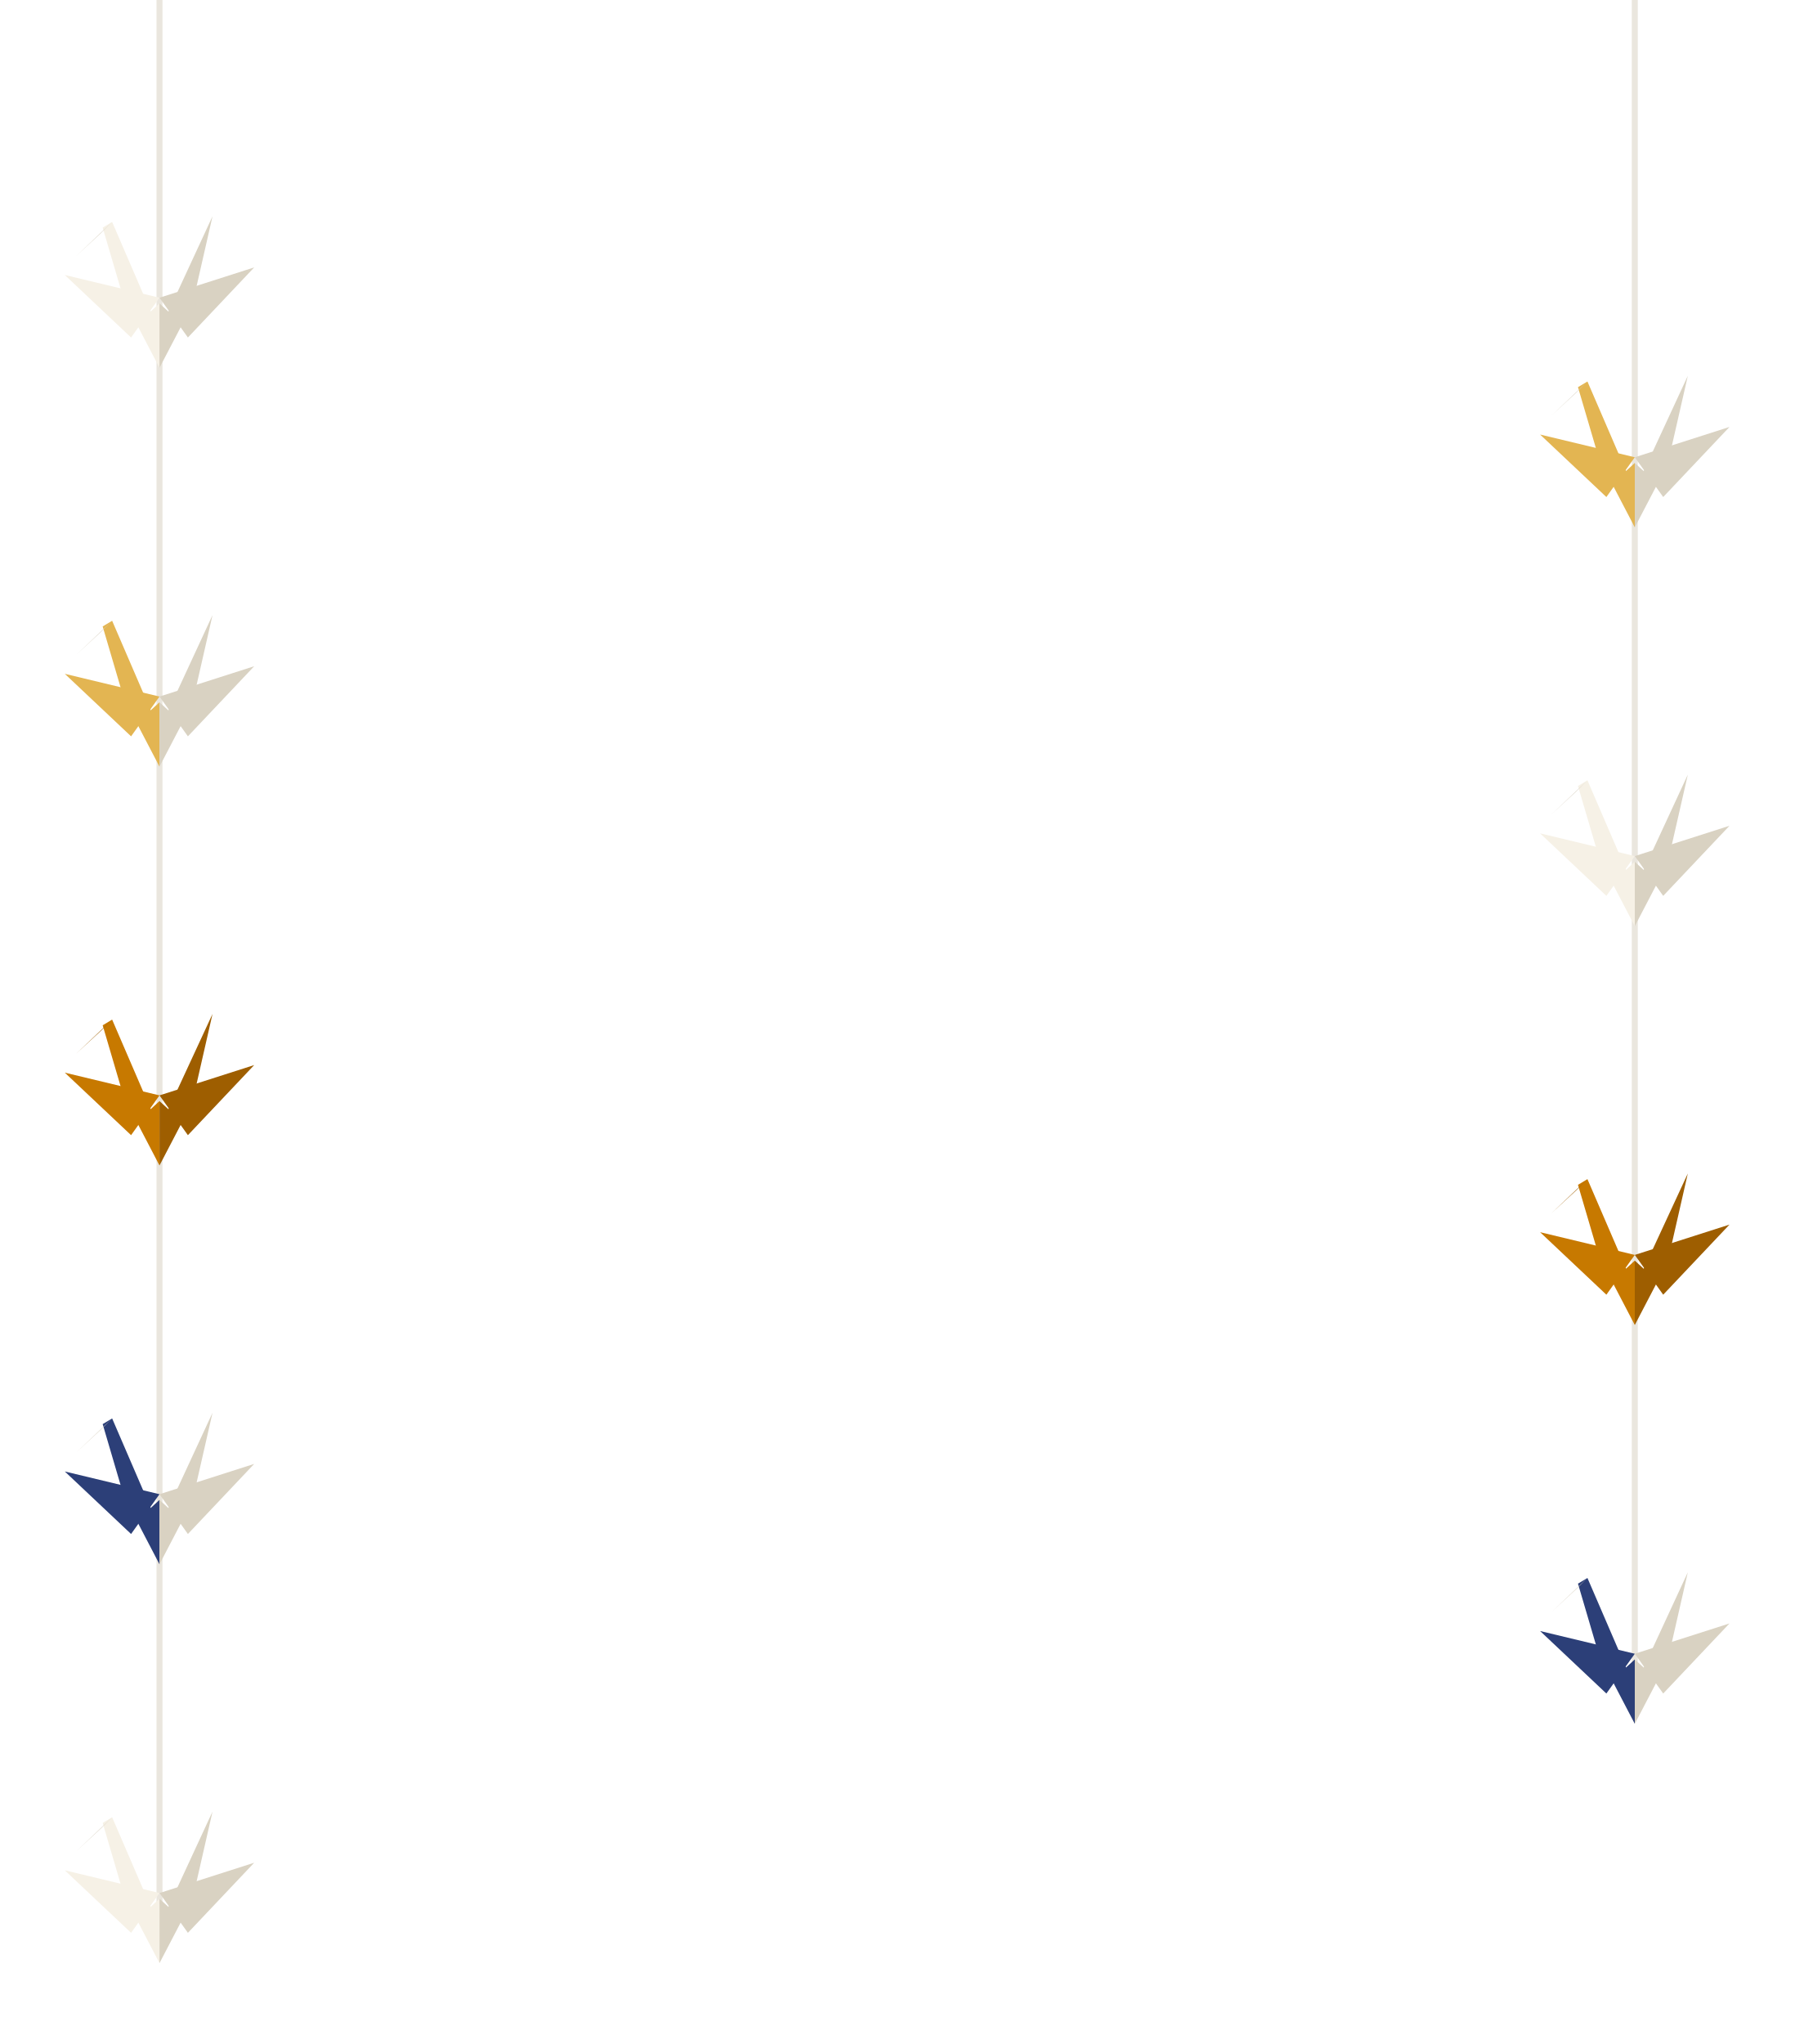
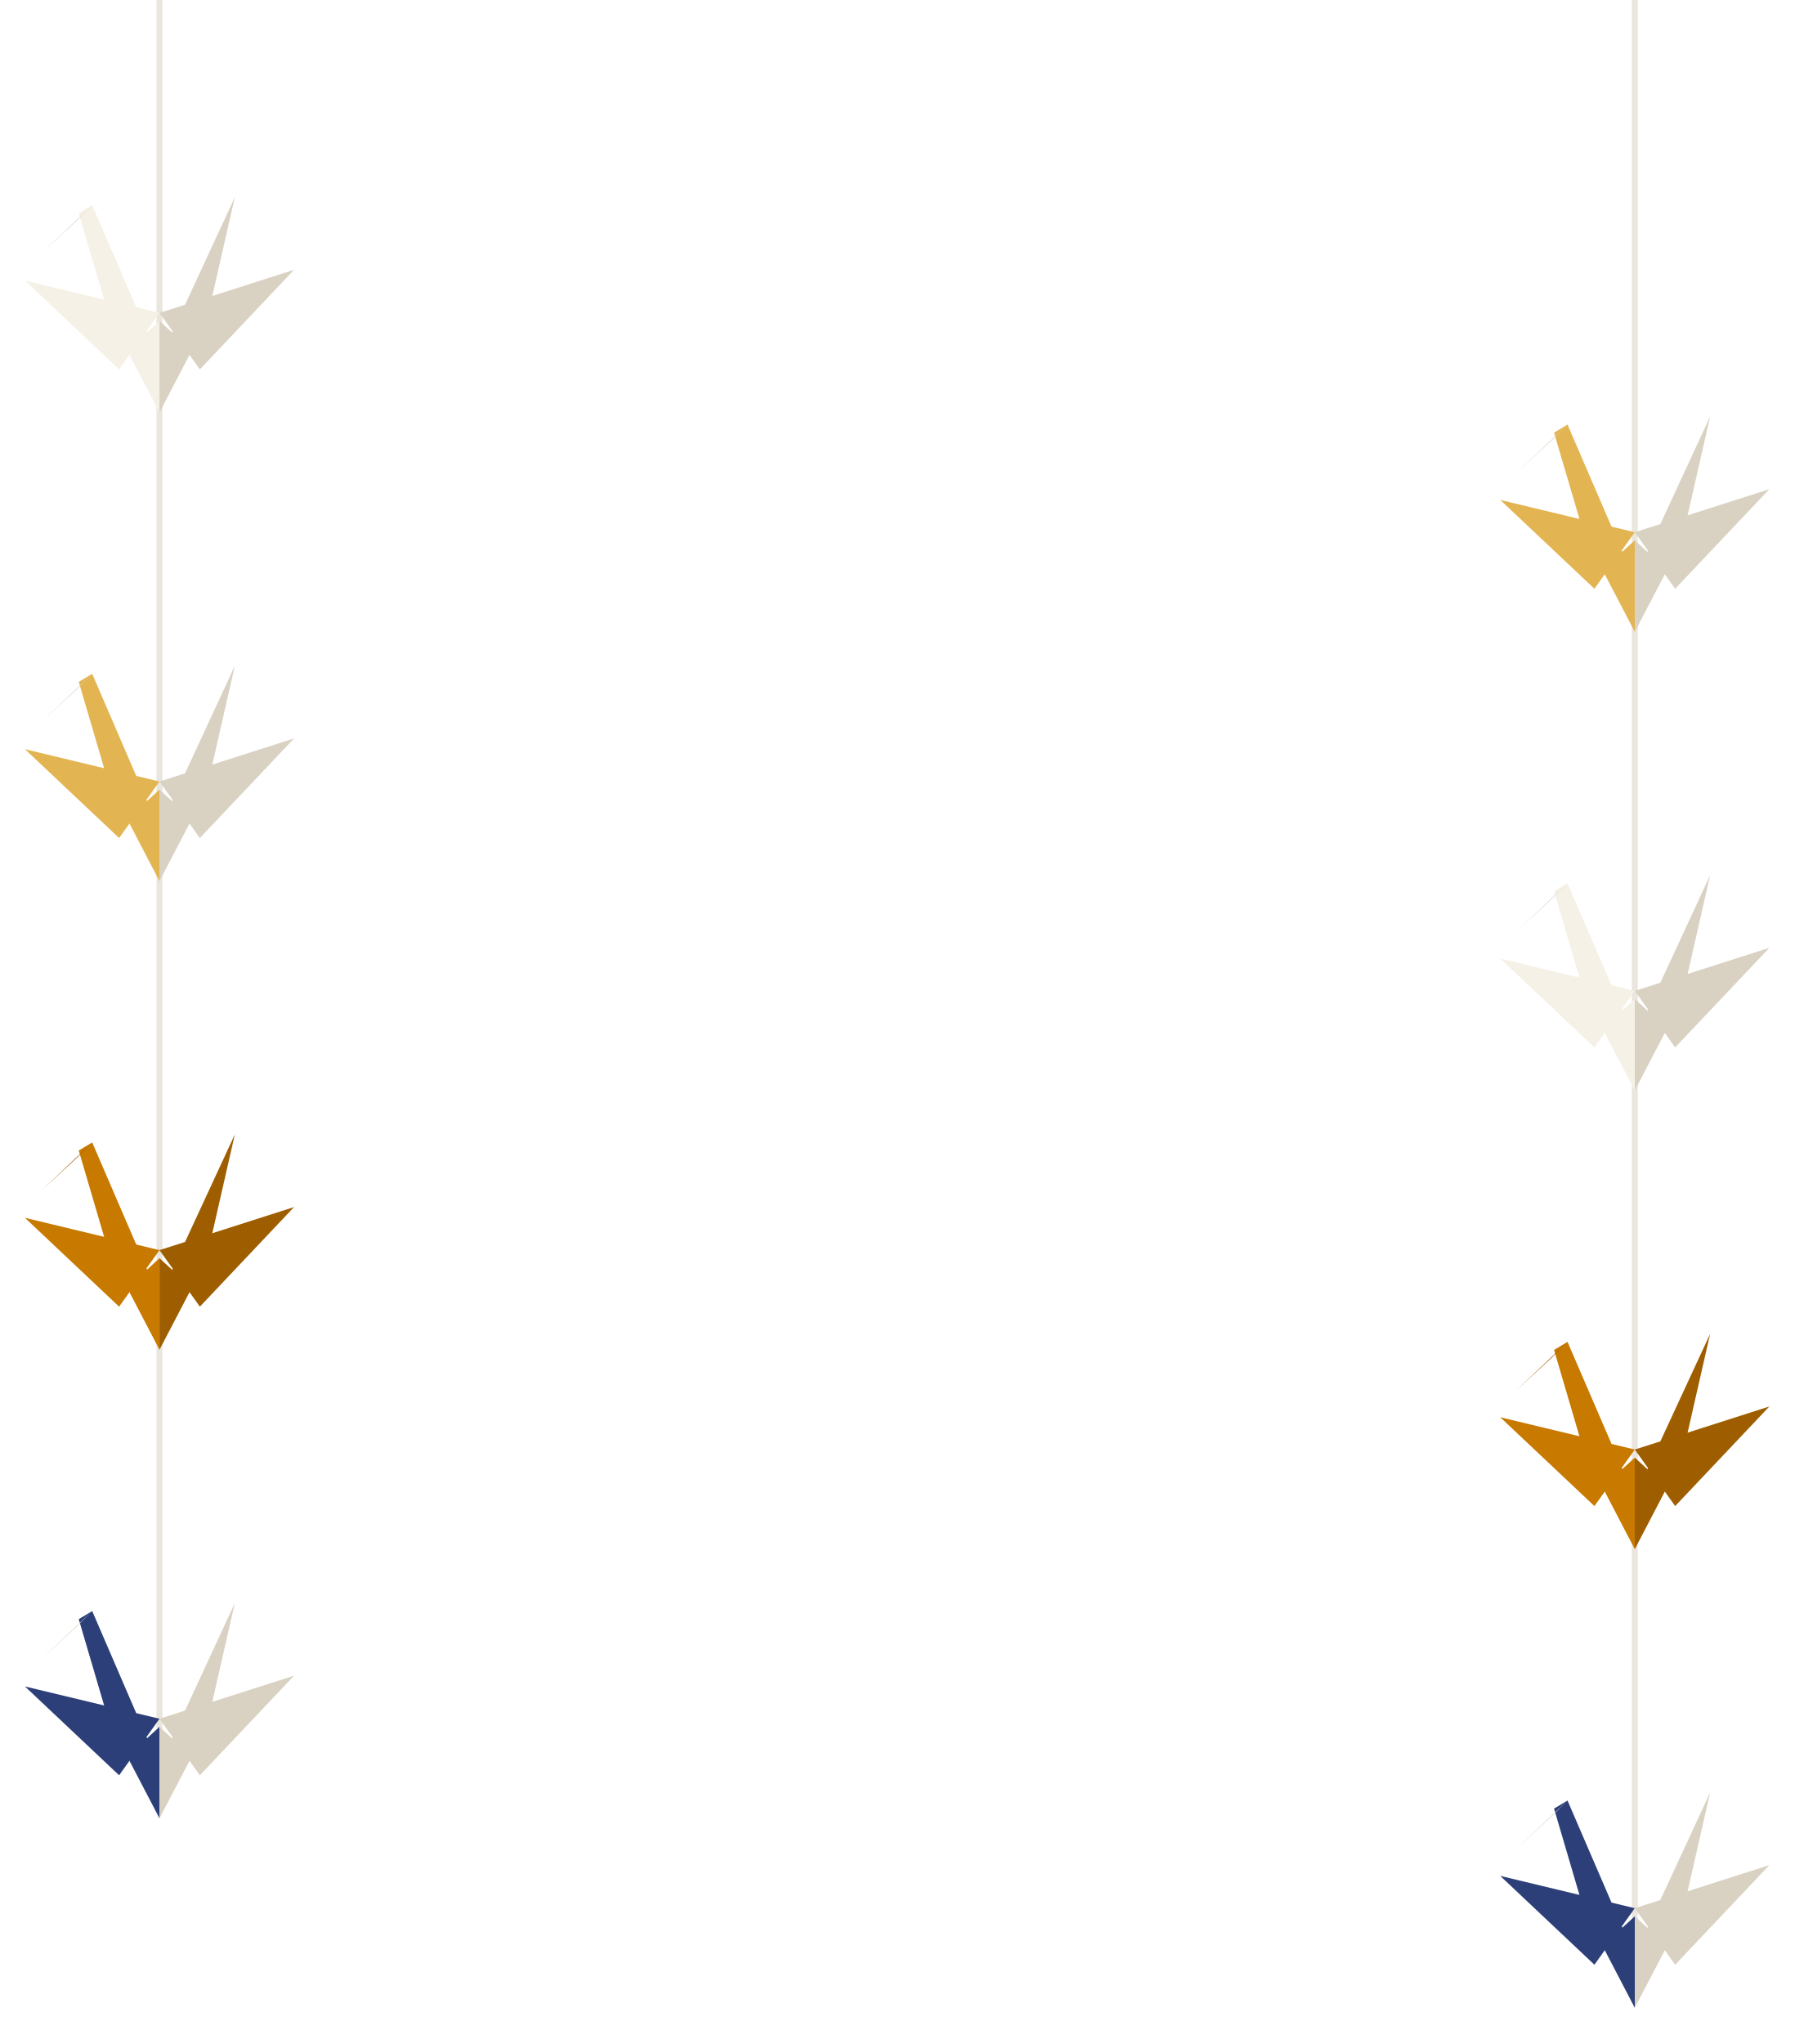
<svg xmlns="http://www.w3.org/2000/svg" viewBox="0 -10 360 410" width="360" height="410">
-   <rect x="31.4" y="-10" width="1.2" height="382" fill="#D9D2C2" opacity="0.55" />
-   <path d="M33.14 53.9L37.7 55.04L42.64 33.38Z" fill="#D9D2C2" />
-   <path d="M30.86 53.9L26.3 55.04L20.6 35.66L22.5 34.52Z" fill="#F6F1E6" />
-   <path d="M22.5 34.52L15.28 41.36L20.22 36.8Z" fill="#D9D2C2" />
-   <path d="M32 49.72L13 45.16L26.3 57.7Z" fill="#F6F1E6" />
-   <path d="M32 49.72L51 43.64L37.7 57.7Z" fill="#D9D2C2" />
-   <path d="M32 50.86L27.44 55.04L32 63.78Z" fill="#F6F1E6" />
-   <path d="M32 50.86L36.56 55.04L32 63.78Z" fill="#D9D2C2" />
-   <path d="M33.14 133.9L37.7 135.04L42.64 113.38Z" fill="#D9D2C2" />
-   <path d="M30.86 133.9L26.3 135.04L20.6 115.66L22.5 114.52Z" fill="#E3B552" />
-   <path d="M22.5 114.52L15.28 121.36L20.22 116.8Z" fill="#D9D2C2" />
-   <path d="M32 129.72L13 125.16L26.3 137.7Z" fill="#E3B552" />
-   <path d="M32 129.72L51 123.64L37.7 137.7Z" fill="#D9D2C2" />
-   <path d="M32 130.86L27.44 135.04L32 143.78Z" fill="#E3B552" />
-   <path d="M32 130.86L36.56 135.04L32 143.78Z" fill="#D9D2C2" />
-   <path d="M33.14 213.9L37.7 215.04L42.64 193.38Z" fill="#9E5E00" />
-   <path d="M30.86 213.9L26.3 215.04L20.6 195.66L22.5 194.52Z" fill="#C77900" />
-   <path d="M22.5 194.52L15.28 201.36L20.22 196.8Z" fill="#9E5E00" />
-   <path d="M32 209.72L13 205.16L26.3 217.7Z" fill="#C77900" />
-   <path d="M32 209.72L51 203.64L37.7 217.7Z" fill="#9E5E00" />
-   <path d="M32 210.86L27.44 215.04L32 223.78Z" fill="#C77900" />
-   <path d="M32 210.86L36.56 215.04L32 223.78Z" fill="#9E5E00" />
-   <path d="M33.14 293.9L37.7 295.04L42.64 273.38Z" fill="#D9D2C2" />
-   <path d="M30.86 293.9L26.3 295.04L20.6 275.66L22.5 274.52Z" fill="#2C3F78" />
-   <path d="M22.5 274.52L15.28 281.36L20.22 276.8Z" fill="#D9D2C2" />
-   <path d="M32 289.72L13 285.16L26.3 297.7Z" fill="#2C3F78" />
-   <path d="M32 289.72L51 283.64L37.7 297.7Z" fill="#D9D2C2" />
-   <path d="M32 290.86L27.44 295.04L32 303.78Z" fill="#2C3F78" />
-   <path d="M32 290.86L36.56 295.04L32 303.78Z" fill="#D9D2C2" />
-   <path d="M33.14 373.9L37.7 375.04L42.64 353.38Z" fill="#D9D2C2" />
-   <path d="M30.86 373.9L26.3 375.04L20.6 355.66L22.5 354.52Z" fill="#F6F1E6" />
-   <path d="M22.5 354.52L15.28 361.36L20.22 356.8Z" fill="#D9D2C2" />
-   <path d="M32 369.72L13 365.16L26.3 377.7Z" fill="#F6F1E6" />
-   <path d="M32 369.72L51 363.64L37.7 377.7Z" fill="#D9D2C2" />
-   <path d="M32 370.86L27.44 375.04L32 383.78Z" fill="#F6F1E6" />
-   <path d="M32 370.86L36.56 375.04L32 383.78Z" fill="#D9D2C2" />
-   <rect x="327.4" y="-10" width="1.2" height="334" fill="#D9D2C2" opacity="0.55" />
-   <path d="M329.14 85.9L333.7 87.04L338.64 65.38Z" fill="#D9D2C2" />
-   <path d="M326.86 85.9L322.3 87.04L316.6 67.66L318.5 66.52Z" fill="#E3B552" />
-   <path d="M318.5 66.52L311.28 73.36L316.22 68.8Z" fill="#D9D2C2" />
-   <path d="M328 81.72L309 77.16L322.3 89.7Z" fill="#E3B552" />
-   <path d="M328 81.72L347 75.64L333.7 89.7Z" fill="#D9D2C2" />
-   <path d="M328 82.86L323.44 87.04L328 95.78Z" fill="#E3B552" />
-   <path d="M328 82.86L332.56 87.04L328 95.78Z" fill="#D9D2C2" />
-   <path d="M329.14 165.9L333.7 167.04L338.64 145.38Z" fill="#D9D2C2" />
-   <path d="M326.86 165.9L322.3 167.04L316.6 147.66L318.5 146.52Z" fill="#F6F1E6" />
-   <path d="M318.5 146.52L311.28 153.36L316.22 148.8Z" fill="#D9D2C2" />
-   <path d="M328 161.72L309 157.16L322.3 169.7Z" fill="#F6F1E6" />
-   <path d="M328 161.72L347 155.64L333.7 169.7Z" fill="#D9D2C2" />
-   <path d="M328 162.86L323.44 167.04L328 175.78Z" fill="#F6F1E6" />
-   <path d="M328 162.86L332.56 167.04L328 175.78Z" fill="#D9D2C2" />
-   <path d="M329.14 245.9L333.7 247.04L338.64 225.38Z" fill="#9E5E00" />
-   <path d="M326.86 245.9L322.3 247.04L316.6 227.66L318.5 226.52Z" fill="#C77900" />
-   <path d="M318.5 226.52L311.28 233.36L316.22 228.8Z" fill="#9E5E00" />
-   <path d="M328 241.72L309 237.16L322.3 249.7Z" fill="#C77900" />
-   <path d="M328 241.72L347 235.64L333.7 249.7Z" fill="#9E5E00" />
-   <path d="M328 242.86L323.44 247.04L328 255.78Z" fill="#C77900" />
-   <path d="M328 242.86L332.56 247.04L328 255.78Z" fill="#9E5E00" />
-   <path d="M329.14 325.9L333.7 327.04L338.64 305.38Z" fill="#D9D2C2" />
-   <path d="M326.86 325.9L322.3 327.04L316.6 307.66L318.5 306.52Z" fill="#2C3F78" />
-   <path d="M318.5 306.52L311.28 313.36L316.22 308.8Z" fill="#D9D2C2" />
-   <path d="M328 321.72L309 317.16L322.3 329.7Z" fill="#2C3F78" />
-   <path d="M328 321.72L347 315.64L333.7 329.7Z" fill="#D9D2C2" />
-   <path d="M328 322.86L323.44 327.04L328 335.78Z" fill="#2C3F78" />
-   <path d="M328 322.86L332.56 327.04L328 335.78Z" fill="#D9D2C2" />
+   <rect x="31.4" y="-10" width="1.2" height="348" fill="#D9D2C2" opacity="0.55" />
+   <path d="M33.62 58.7L40.1 60.32L47.12 29.54Z" fill="#D9D2C2" />
+   <path d="M30.38 58.7L23.9 60.32L15.8 32.78L18.5 31.16Z" fill="#F6F1E6" />
+   <path d="M18.5 31.16L8.24 40.88L15.26 34.4Z" fill="#D9D2C2" />
+   <path d="M32 52.76L5 46.28L23.9 64.1Z" fill="#F6F1E6" />
+   <path d="M32 52.76L59 44.12L40.1 64.1Z" fill="#D9D2C2" />
+   <path d="M32 54.38L25.52 60.32L32 72.74Z" fill="#F6F1E6" />
+   <path d="M32 54.38L38.48 60.32L32 72.74Z" fill="#D9D2C2" />
+   <path d="M33.62 152.7L40.1 154.32L47.12 123.54Z" fill="#D9D2C2" />
+   <path d="M30.38 152.7L23.9 154.32L15.8 126.78L18.5 125.16Z" fill="#E3B552" />
+   <path d="M18.5 125.16L8.24 134.88L15.26 128.4Z" fill="#D9D2C2" />
+   <path d="M32 146.76L5 140.28L23.9 158.1Z" fill="#E3B552" />
+   <path d="M32 146.76L59 138.12L40.1 158.1Z" fill="#D9D2C2" />
+   <path d="M32 148.38L25.52 154.32L32 166.74Z" fill="#E3B552" />
+   <path d="M32 148.38L38.48 154.32L32 166.74Z" fill="#D9D2C2" />
+   <path d="M33.62 246.7L40.1 248.32L47.12 217.54Z" fill="#9E5E00" />
+   <path d="M30.38 246.7L23.9 248.32L15.8 220.78L18.5 219.16Z" fill="#C77900" />
+   <path d="M18.5 219.16L8.24 228.88L15.26 222.4Z" fill="#9E5E00" />
+   <path d="M32 240.76L5 234.28L23.9 252.1Z" fill="#C77900" />
+   <path d="M32 240.76L59 232.12L40.1 252.1Z" fill="#9E5E00" />
+   <path d="M32 242.38L25.52 248.32L32 260.74Z" fill="#C77900" />
+   <path d="M32 242.38L38.48 248.32L32 260.74Z" fill="#9E5E00" />
+   <path d="M33.62 340.7L40.1 342.32L47.12 311.54Z" fill="#D9D2C2" />
+   <path d="M30.38 340.7L23.9 342.32L15.8 314.78L18.5 313.16Z" fill="#2C3F78" />
+   <path d="M18.5 313.16L8.24 322.88L15.26 316.4Z" fill="#D9D2C2" />
+   <path d="M32 334.76L5 328.28L23.9 346.1Z" fill="#2C3F78" />
+   <path d="M32 334.76L59 326.12L40.1 346.1Z" fill="#D9D2C2" />
+   <path d="M32 336.38L25.52 342.32L32 354.74Z" fill="#2C3F78" />
+   <path d="M32 336.38L38.48 342.32L32 354.74Z" fill="#D9D2C2" />
+   <rect x="327.4" y="-10" width="1.2" height="386" fill="#D9D2C2" opacity="0.55" />
+   <path d="M329.62 102.7L336.1 104.32L343.12 73.54Z" fill="#D9D2C2" />
+   <path d="M326.38 102.7L319.9 104.32L311.8 76.78L314.5 75.16Z" fill="#E3B552" />
+   <path d="M314.5 75.16L304.24 84.88L311.26 78.4Z" fill="#D9D2C2" />
+   <path d="M328 96.76L301 90.28L319.9 108.1Z" fill="#E3B552" />
+   <path d="M328 96.76L355 88.12L336.1 108.1Z" fill="#D9D2C2" />
+   <path d="M328 98.38L321.52 104.32L328 116.74Z" fill="#E3B552" />
+   <path d="M328 98.38L334.48 104.32L328 116.74Z" fill="#D9D2C2" />
+   <path d="M329.62 194.7L336.1 196.32L343.12 165.54Z" fill="#D9D2C2" />
+   <path d="M326.38 194.7L319.9 196.32L311.8 168.78L314.5 167.16Z" fill="#F6F1E6" />
+   <path d="M314.5 167.16L304.24 176.88L311.26 170.4Z" fill="#D9D2C2" />
+   <path d="M328 188.76L301 182.28L319.9 200.1Z" fill="#F6F1E6" />
+   <path d="M328 188.76L355 180.12L336.1 200.1Z" fill="#D9D2C2" />
+   <path d="M328 190.38L321.52 196.32L328 208.74Z" fill="#F6F1E6" />
+   <path d="M328 190.38L334.48 196.32L328 208.74Z" fill="#D9D2C2" />
+   <path d="M329.62 286.7L336.1 288.32L343.12 257.54Z" fill="#9E5E00" />
+   <path d="M326.38 286.7L319.9 288.32L311.8 260.78L314.5 259.16Z" fill="#C77900" />
+   <path d="M314.5 259.16L304.24 268.88L311.26 262.4Z" fill="#9E5E00" />
+   <path d="M328 280.76L301 274.28L319.9 292.1Z" fill="#C77900" />
+   <path d="M328 280.76L355 272.12L336.1 292.1Z" fill="#9E5E00" />
+   <path d="M328 282.38L321.52 288.32L328 300.74Z" fill="#C77900" />
+   <path d="M328 282.38L334.48 288.32L328 300.74Z" fill="#9E5E00" />
+   <path d="M329.62 378.7L336.1 380.32L343.12 349.54Z" fill="#D9D2C2" />
+   <path d="M326.38 378.7L319.9 380.32L311.8 352.78L314.5 351.16Z" fill="#2C3F78" />
+   <path d="M314.5 351.16L304.24 360.88L311.26 354.4Z" fill="#D9D2C2" />
+   <path d="M328 372.76L301 366.28L319.9 384.1Z" fill="#2C3F78" />
+   <path d="M328 372.76L355 364.12L336.1 384.1Z" fill="#D9D2C2" />
+   <path d="M328 374.38L321.52 380.32L328 392.74Z" fill="#2C3F78" />
+   <path d="M328 374.38L334.48 380.32L328 392.74Z" fill="#D9D2C2" />
</svg>
